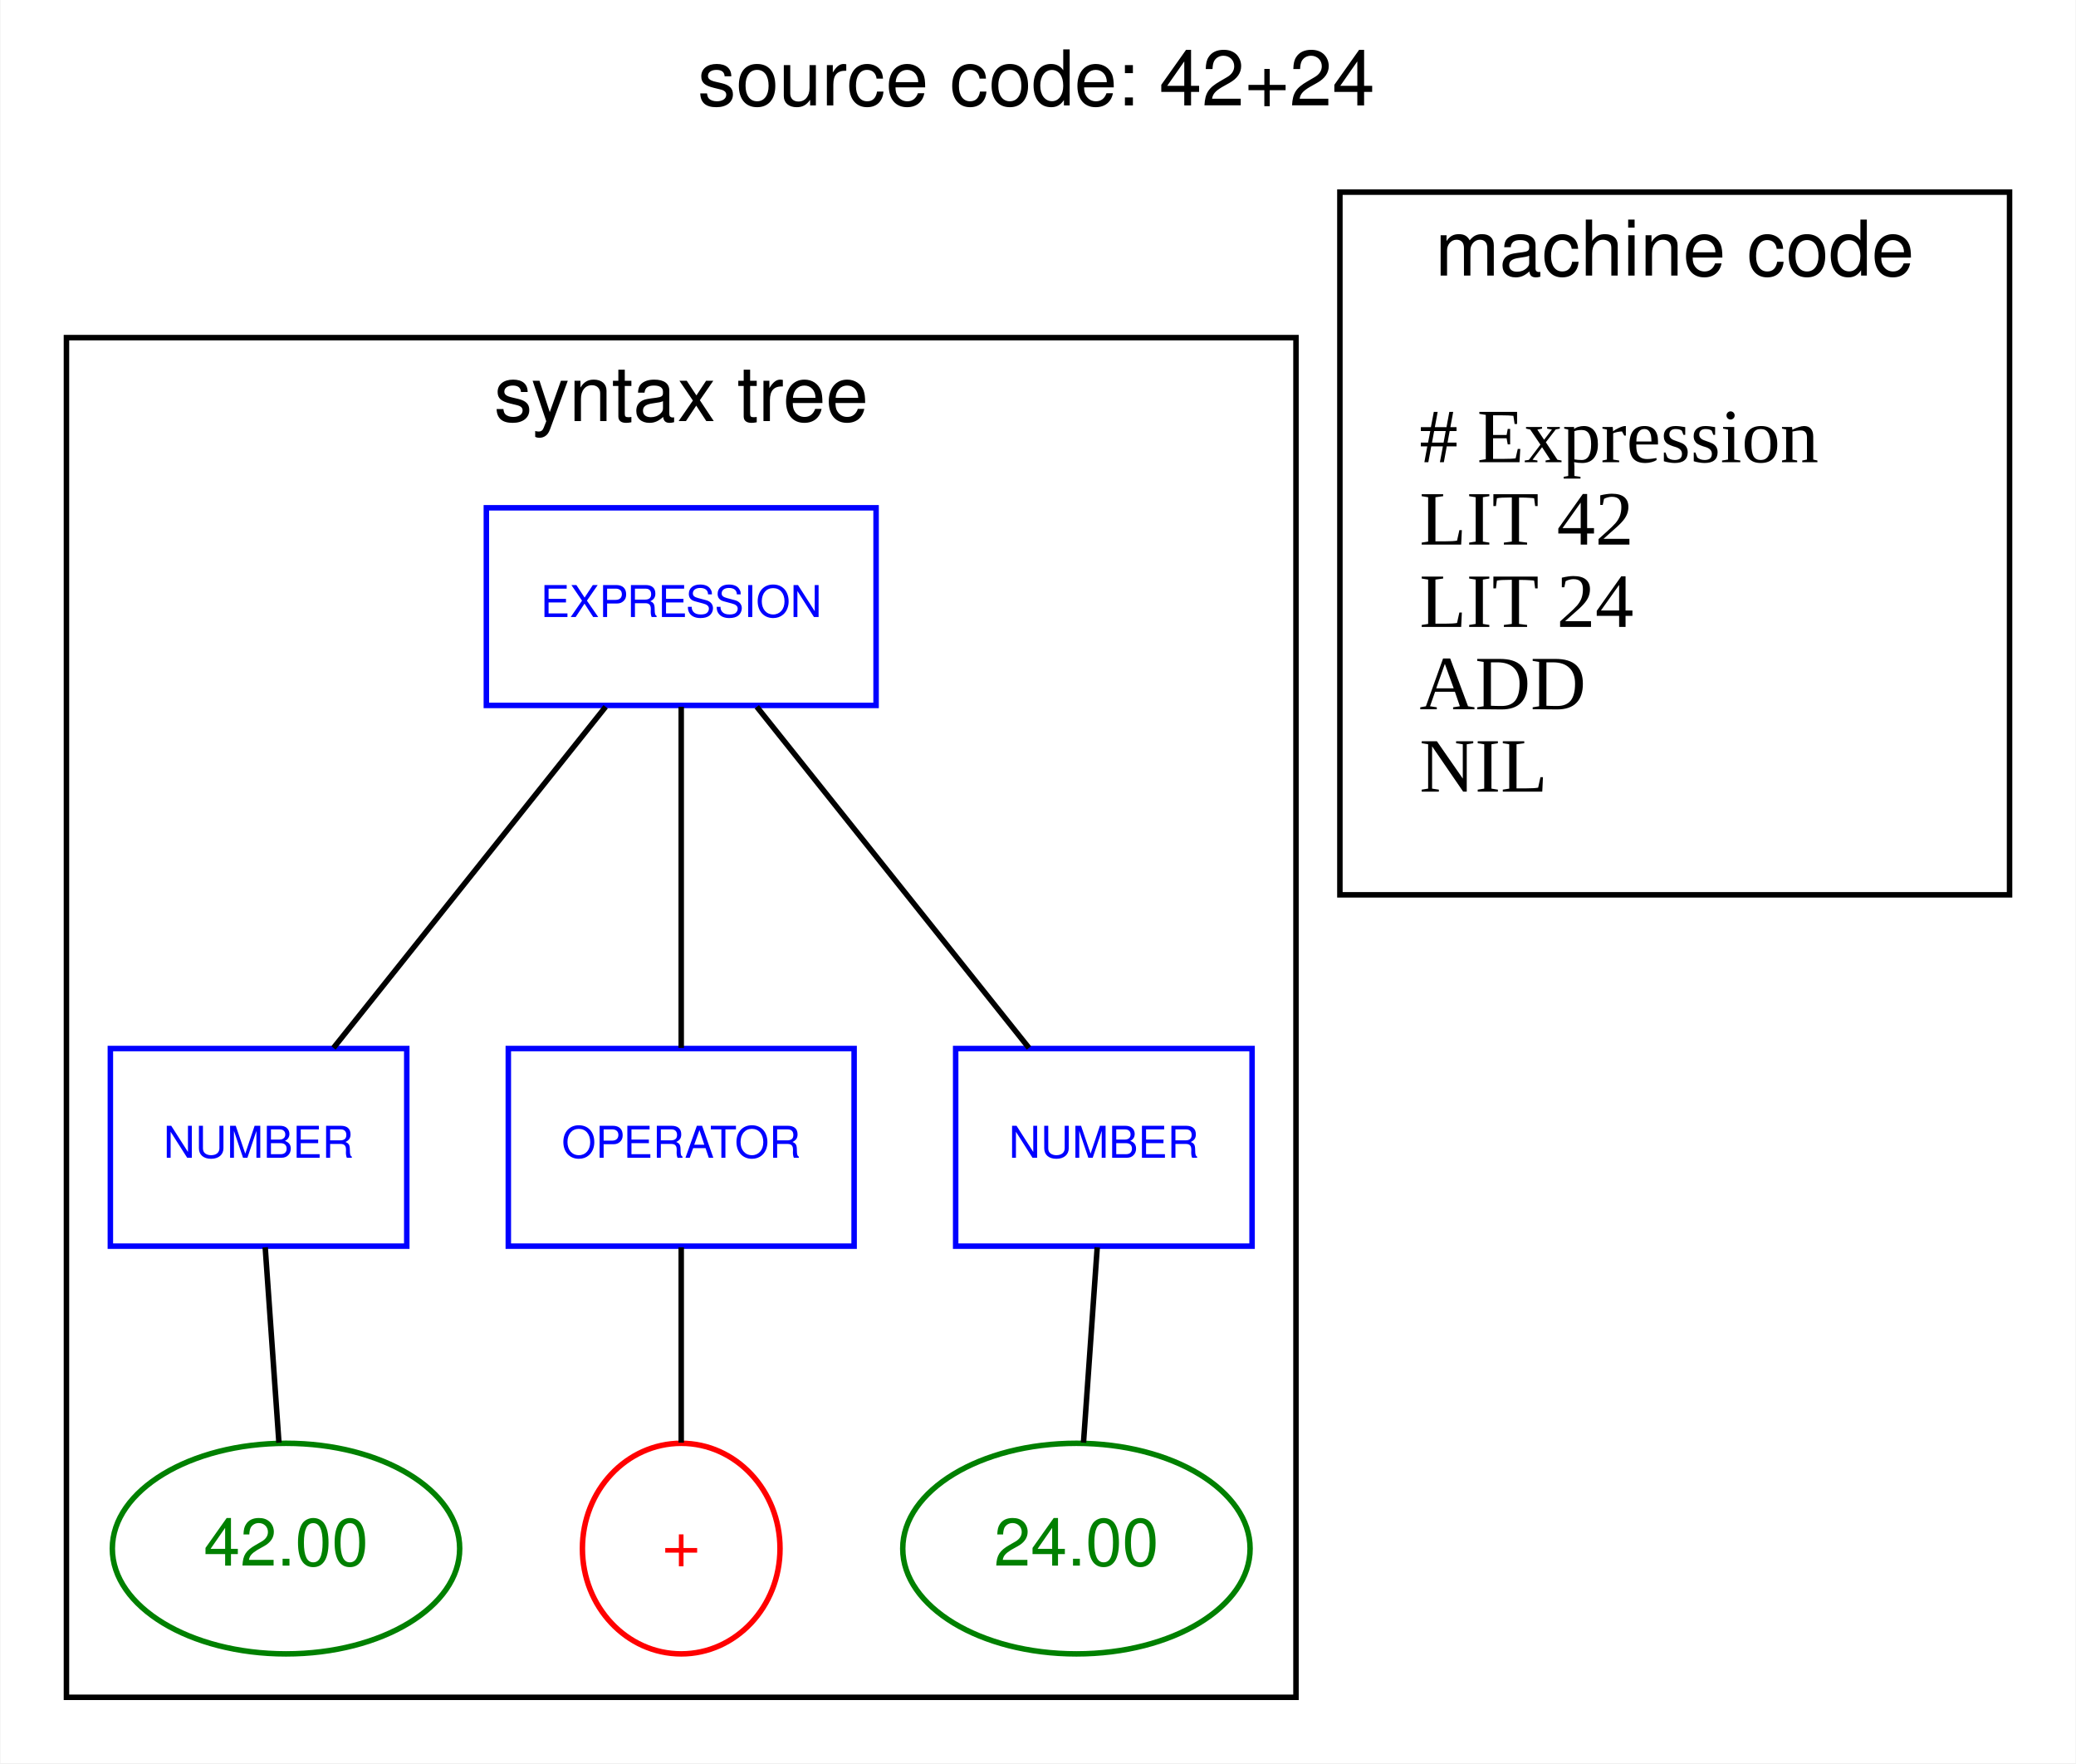
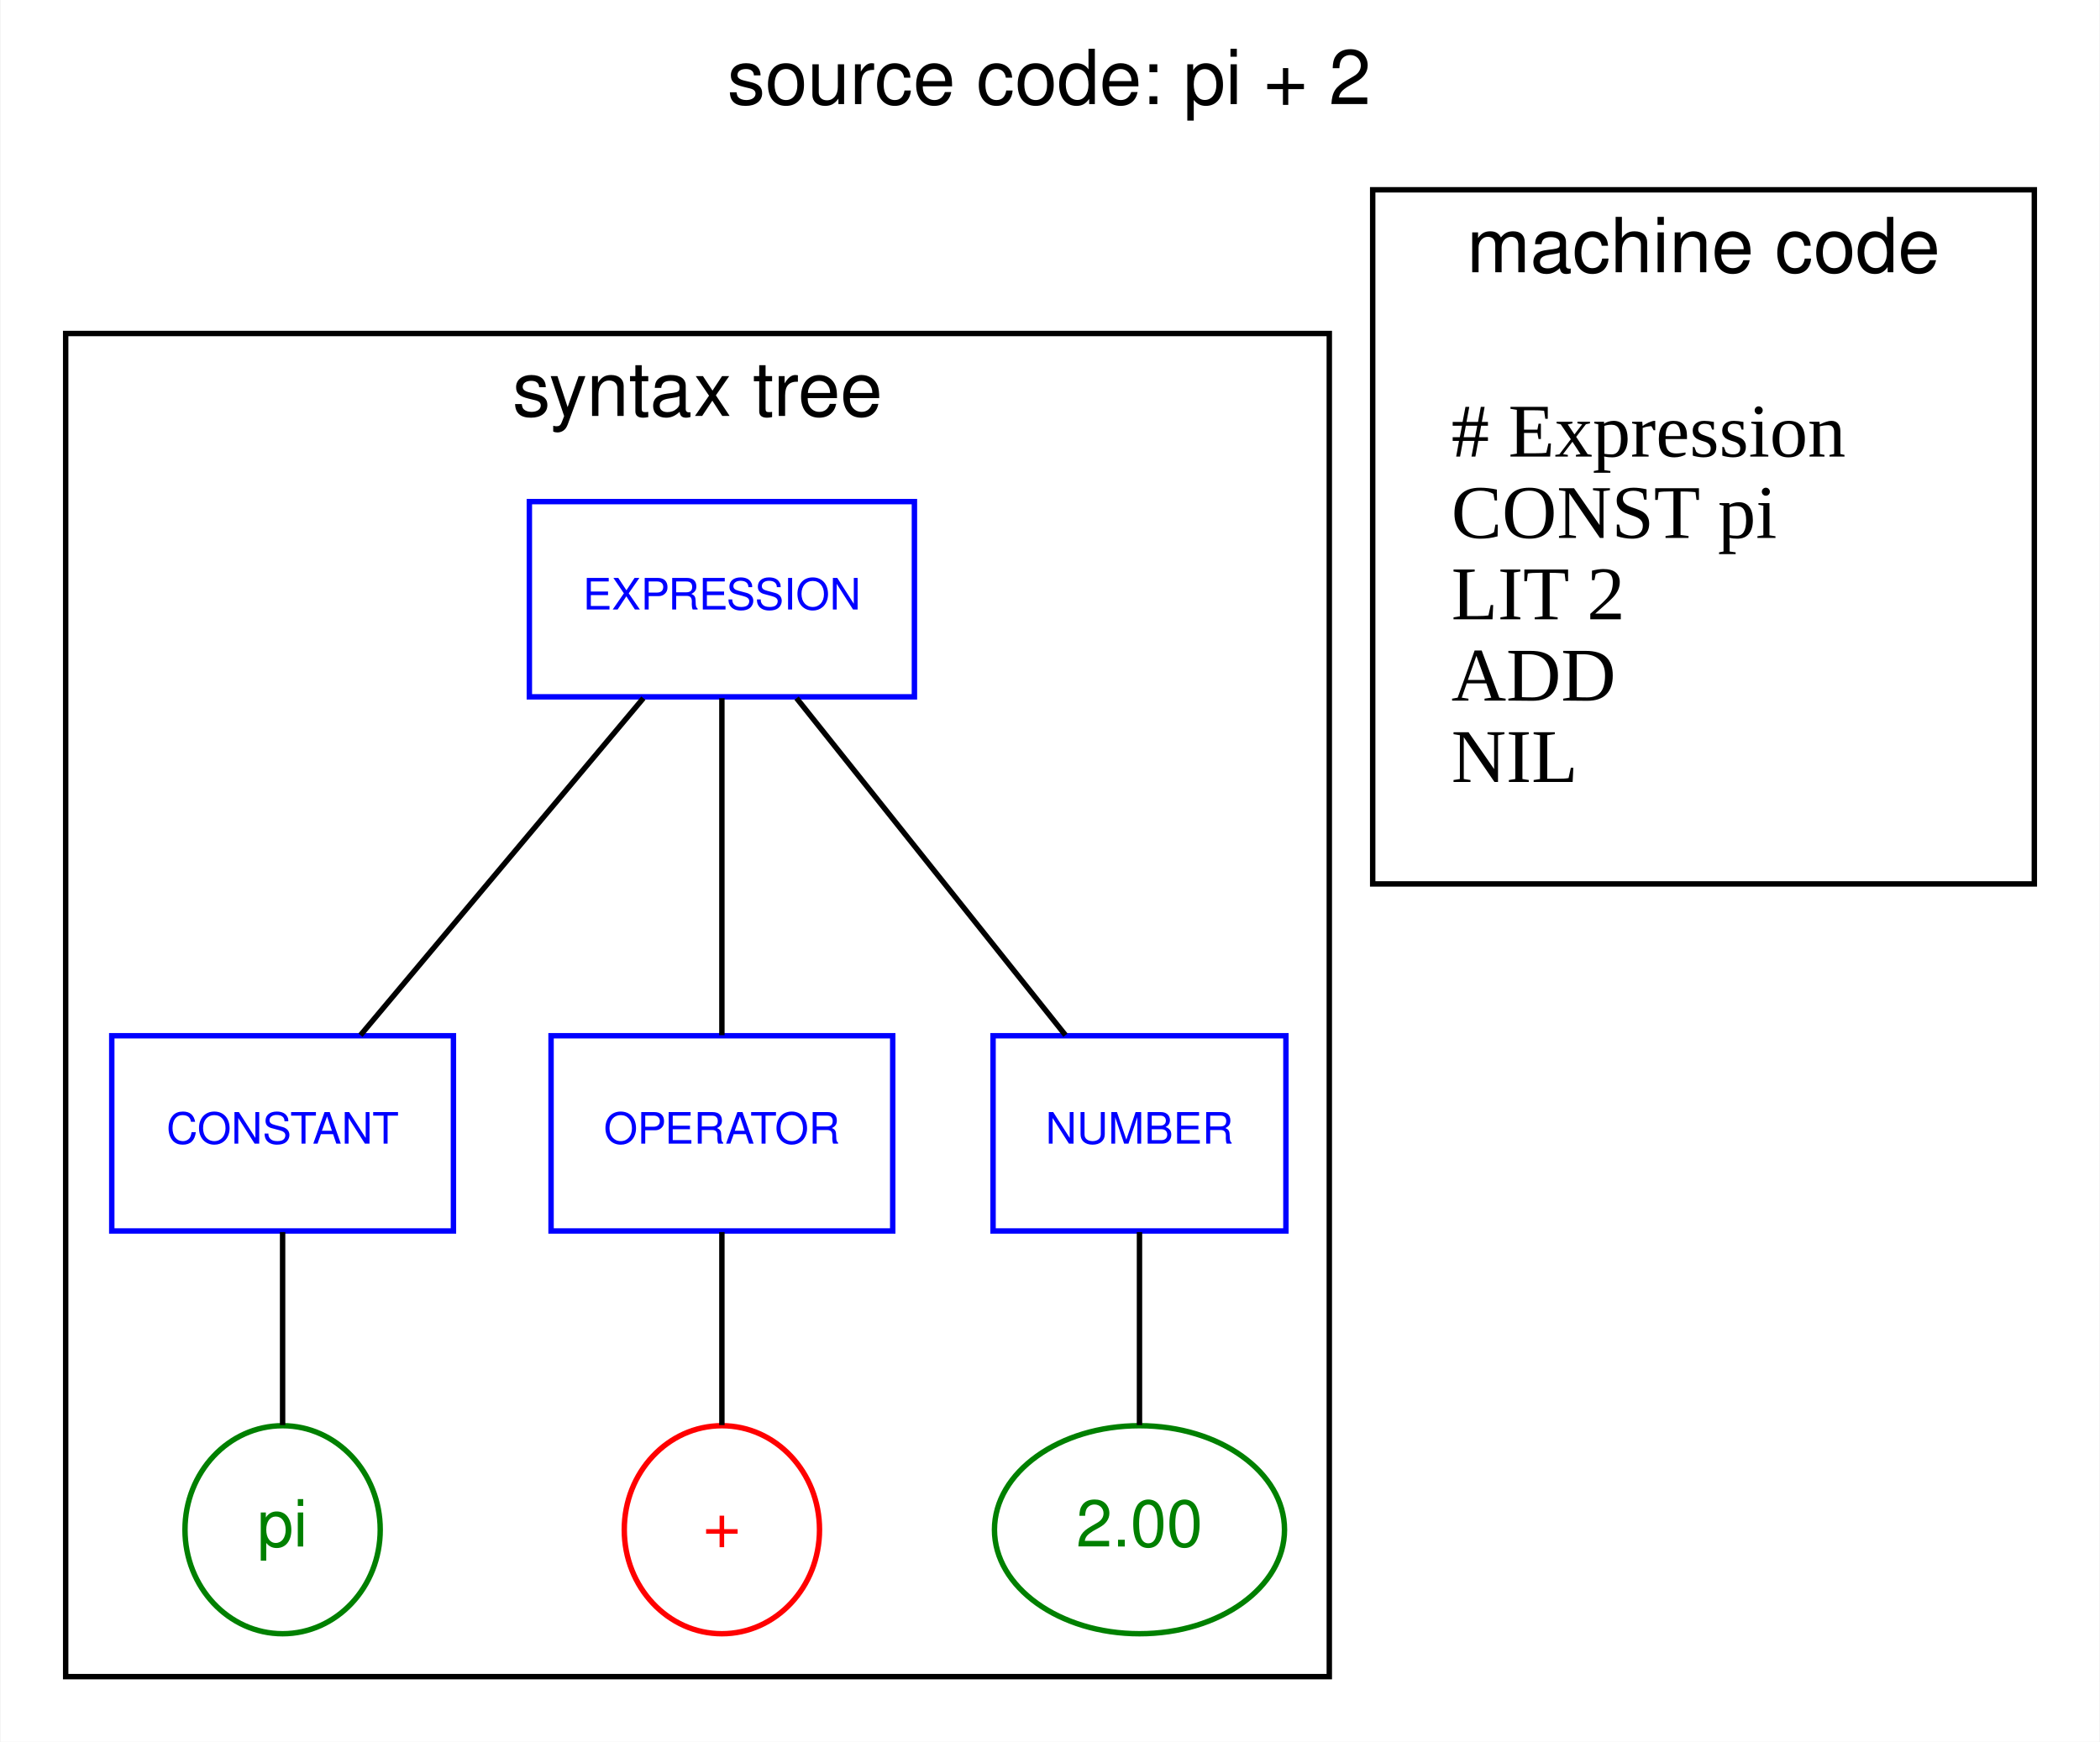
- <svg xmlns="http://www.w3.org/2000/svg" width="378pt" height="321pt" viewBox="0.00 0.00 378.00 321.18">
+ <svg xmlns="http://www.w3.org/2000/svg" width="387pt" height="321pt" viewBox="0.00 0.00 387.00 321.18">
  <g id="graph0" class="graph" transform="scale(1 1) rotate(0) translate(4 317.18)">
-     <polygon fill="white" stroke="transparent" points="-4,4 -4,-317.18 374,-317.18 374,4 -4,4" />
-     <text text-anchor="start" x="123" y="-297.98" font-family="Helvetica,Arial,sans-serif" font-size="14.00">source code: 42+24 </text>
+     <polygon fill="white" stroke="transparent" points="-4,4 -4,-317.18 383,-317.18 383,4 -4,4" />
+     <text text-anchor="start" x="130" y="-297.98" font-family="Helvetica,Arial,sans-serif" font-size="14.00">source code: pi + 2 </text>
    <g id="clust1" class="cluster">
-       <polygon fill="none" stroke="black" points="8,-8 8,-255.68 232,-255.68 232,-8 8,-8" />
-       <text text-anchor="middle" x="120" y="-240.48" font-family="Helvetica,Arial,sans-serif" font-size="14.00">syntax tree</text>
+       <polygon fill="none" stroke="black" points="8,-8 8,-255.68 241,-255.68 241,-8 8,-8" />
+       <text text-anchor="middle" x="124.5" y="-240.48" font-family="Helvetica,Arial,sans-serif" font-size="14.00">syntax tree</text>
    </g>
    <g id="clust2" class="cluster">
-       <polygon fill="none" stroke="black" points="240,-154.18 240,-282.18 362,-282.18 362,-154.18 240,-154.18" />
-       <text text-anchor="middle" x="301" y="-266.98" font-family="Helvetica,Arial,sans-serif" font-size="14.00">machine code</text>
+       <polygon fill="none" stroke="black" points="249,-154.18 249,-282.18 371,-282.18 371,-154.18 249,-154.18" />
+       <text text-anchor="middle" x="310" y="-266.98" font-family="Helvetica,Arial,sans-serif" font-size="14.00">machine code</text>
    </g>
    <g id="node1" class="node">
-       <polygon fill="white" stroke="blue" points="155.5,-224.68 84.5,-224.68 84.5,-188.68 155.5,-188.68 155.5,-224.68" />
-       <text text-anchor="middle" x="120" y="-204.78" font-family="Helvetica,Arial,sans-serif" font-size="8.00" fill="blue"> EXPRESSION </text>
+       <polygon fill="white" stroke="blue" points="164.5,-224.68 93.5,-224.68 93.5,-188.68 164.5,-188.68 164.5,-224.68" />
+       <text text-anchor="middle" x="129" y="-204.78" font-family="Helvetica,Arial,sans-serif" font-size="8.00" fill="blue"> EXPRESSION </text>
    </g>
    <g id="node2" class="node">
-       <polygon fill="white" stroke="blue" points="70,-126.18 16,-126.18 16,-90.18 70,-90.18 70,-126.18" />
-       <text text-anchor="middle" x="43" y="-106.28" font-family="Helvetica,Arial,sans-serif" font-size="8.00" fill="blue"> NUMBER </text>
+       <polygon fill="white" stroke="blue" points="79.5,-126.18 16.5,-126.18 16.5,-90.18 79.5,-90.18 79.5,-126.18" />
+       <text text-anchor="middle" x="48" y="-106.28" font-family="Helvetica,Arial,sans-serif" font-size="8.00" fill="blue"> CONSTANT </text>
    </g>
    <g id="edge1" class="edge">
-       <path fill="none" stroke="black" d="M106.23,-188.43C92.22,-170.87 70.62,-143.8 56.65,-126.29" />
+       <path fill="none" stroke="black" d="M114.52,-188.43C99.78,-170.87 77.05,-143.8 62.36,-126.29" />
    </g>
    <g id="node4" class="node">
-       <polygon fill="white" stroke="blue" points="151.5,-126.18 88.5,-126.18 88.5,-90.18 151.5,-90.18 151.5,-126.18" />
-       <text text-anchor="middle" x="120" y="-106.28" font-family="Helvetica,Arial,sans-serif" font-size="8.00" fill="blue"> OPERATOR </text>
+       <polygon fill="white" stroke="blue" points="160.5,-126.18 97.5,-126.18 97.5,-90.18 160.5,-90.18 160.5,-126.18" />
+       <text text-anchor="middle" x="129" y="-106.28" font-family="Helvetica,Arial,sans-serif" font-size="8.00" fill="blue"> OPERATOR </text>
    </g>
    <g id="edge4" class="edge">
-       <path fill="none" stroke="black" d="M120,-188.43C120,-170.87 120,-143.8 120,-126.29" />
+       <path fill="none" stroke="black" d="M129,-188.43C129,-170.87 129,-143.8 129,-126.29" />
    </g>
    <g id="node6" class="node">
-       <polygon fill="white" stroke="blue" points="224,-126.18 170,-126.18 170,-90.18 224,-90.18 224,-126.18" />
-       <text text-anchor="middle" x="197" y="-106.28" font-family="Helvetica,Arial,sans-serif" font-size="8.00" fill="blue"> NUMBER </text>
+       <polygon fill="white" stroke="blue" points="233,-126.18 179,-126.18 179,-90.18 233,-90.18 233,-126.18" />
+       <text text-anchor="middle" x="206" y="-106.28" font-family="Helvetica,Arial,sans-serif" font-size="8.00" fill="blue"> NUMBER </text>
    </g>
    <g id="edge5" class="edge">
-       <path fill="none" stroke="black" d="M133.77,-188.43C147.78,-170.87 169.38,-143.8 183.35,-126.29" />
+       <path fill="none" stroke="black" d="M142.77,-188.43C156.78,-170.87 178.38,-143.8 192.35,-126.29" />
    </g>
    <g id="node3" class="node">
-       <ellipse fill="white" stroke="green" cx="48" cy="-35.09" rx="31.64" ry="19.18" />
-       <text text-anchor="middle" x="48" y="-31.99" font-family="Helvetica,Arial,sans-serif" font-size="12.00" fill="green">42.00</text>
+       <ellipse fill="white" stroke="green" cx="48" cy="-35.09" rx="18" ry="19.18" />
+       <text text-anchor="middle" x="48" y="-31.99" font-family="Helvetica,Arial,sans-serif" font-size="12.00" fill="green">pi</text>
    </g>
    <g id="edge2" class="edge">
-       <path fill="none" stroke="black" d="M44.21,-89.97C44.97,-79.21 45.94,-65.35 46.71,-54.39" />
+       <path fill="none" stroke="black" d="M48,-89.97C48,-79.21 48,-65.35 48,-54.39" />
    </g>
    <g id="node5" class="node">
-       <ellipse fill="white" stroke="red" cx="120" cy="-35.09" rx="18" ry="19.18" />
-       <text text-anchor="middle" x="120" y="-31.99" font-family="Helvetica,Arial,sans-serif" font-size="12.00" fill="red">+</text>
+       <ellipse fill="white" stroke="red" cx="129" cy="-35.09" rx="18" ry="19.18" />
+       <text text-anchor="middle" x="129" y="-31.99" font-family="Helvetica,Arial,sans-serif" font-size="12.00" fill="red">+</text>
    </g>
    <g id="edge3" class="edge">
-       <path fill="none" stroke="black" d="M120,-89.97C120,-79.21 120,-65.35 120,-54.39" />
+       <path fill="none" stroke="black" d="M129,-89.97C129,-79.21 129,-65.35 129,-54.39" />
    </g>
    <g id="node7" class="node">
-       <ellipse fill="white" stroke="green" cx="192" cy="-35.09" rx="31.64" ry="19.18" />
-       <text text-anchor="middle" x="192" y="-31.99" font-family="Helvetica,Arial,sans-serif" font-size="12.00" fill="green">24.00</text>
+       <ellipse fill="white" stroke="green" cx="206" cy="-35.09" rx="26.74" ry="19.18" />
+       <text text-anchor="middle" x="206" y="-31.99" font-family="Helvetica,Arial,sans-serif" font-size="12.00" fill="green">2.00</text>
    </g>
    <g id="edge6" class="edge">
-       <path fill="none" stroke="black" d="M195.79,-89.97C195.03,-79.21 194.06,-65.35 193.29,-54.39" />
+       <path fill="none" stroke="black" d="M206,-89.97C206,-79.21 206,-65.35 206,-54.39" />
    </g>
    <g id="node8" class="node">
-       <polygon fill="white" stroke="transparent" points="354.5,-251.18 247.5,-251.18 247.5,-162.18 354.5,-162.18 354.5,-251.18" />
-       <text text-anchor="start" x="254.5" y="-232.98" font-family="Courier:bold" font-size="14.00"># Expression</text>
-       <text text-anchor="start" x="254.5" y="-217.98" font-family="Courier:bold" font-size="14.00">LIT 42</text>
-       <text text-anchor="start" x="254.5" y="-202.98" font-family="Courier:bold" font-size="14.00">LIT 24</text>
-       <text text-anchor="start" x="254.5" y="-187.98" font-family="Courier:bold" font-size="14.00">ADD</text>
-       <text text-anchor="start" x="254.5" y="-172.98" font-family="Courier:bold" font-size="14.00">NIL</text>
+       <polygon fill="white" stroke="transparent" points="363.5,-251.18 256.5,-251.18 256.5,-162.18 363.5,-162.18 363.5,-251.18" />
+       <text text-anchor="start" x="263.5" y="-232.98" font-family="Courier:bold" font-size="14.00"># Expression</text>
+       <text text-anchor="start" x="263.5" y="-217.98" font-family="Courier:bold" font-size="14.00">CONST pi</text>
+       <text text-anchor="start" x="263.5" y="-202.98" font-family="Courier:bold" font-size="14.00">LIT 2</text>
+       <text text-anchor="start" x="263.5" y="-187.98" font-family="Courier:bold" font-size="14.00">ADD</text>
+       <text text-anchor="start" x="263.5" y="-172.98" font-family="Courier:bold" font-size="14.00">NIL</text>
    </g>
  </g>
</svg>
